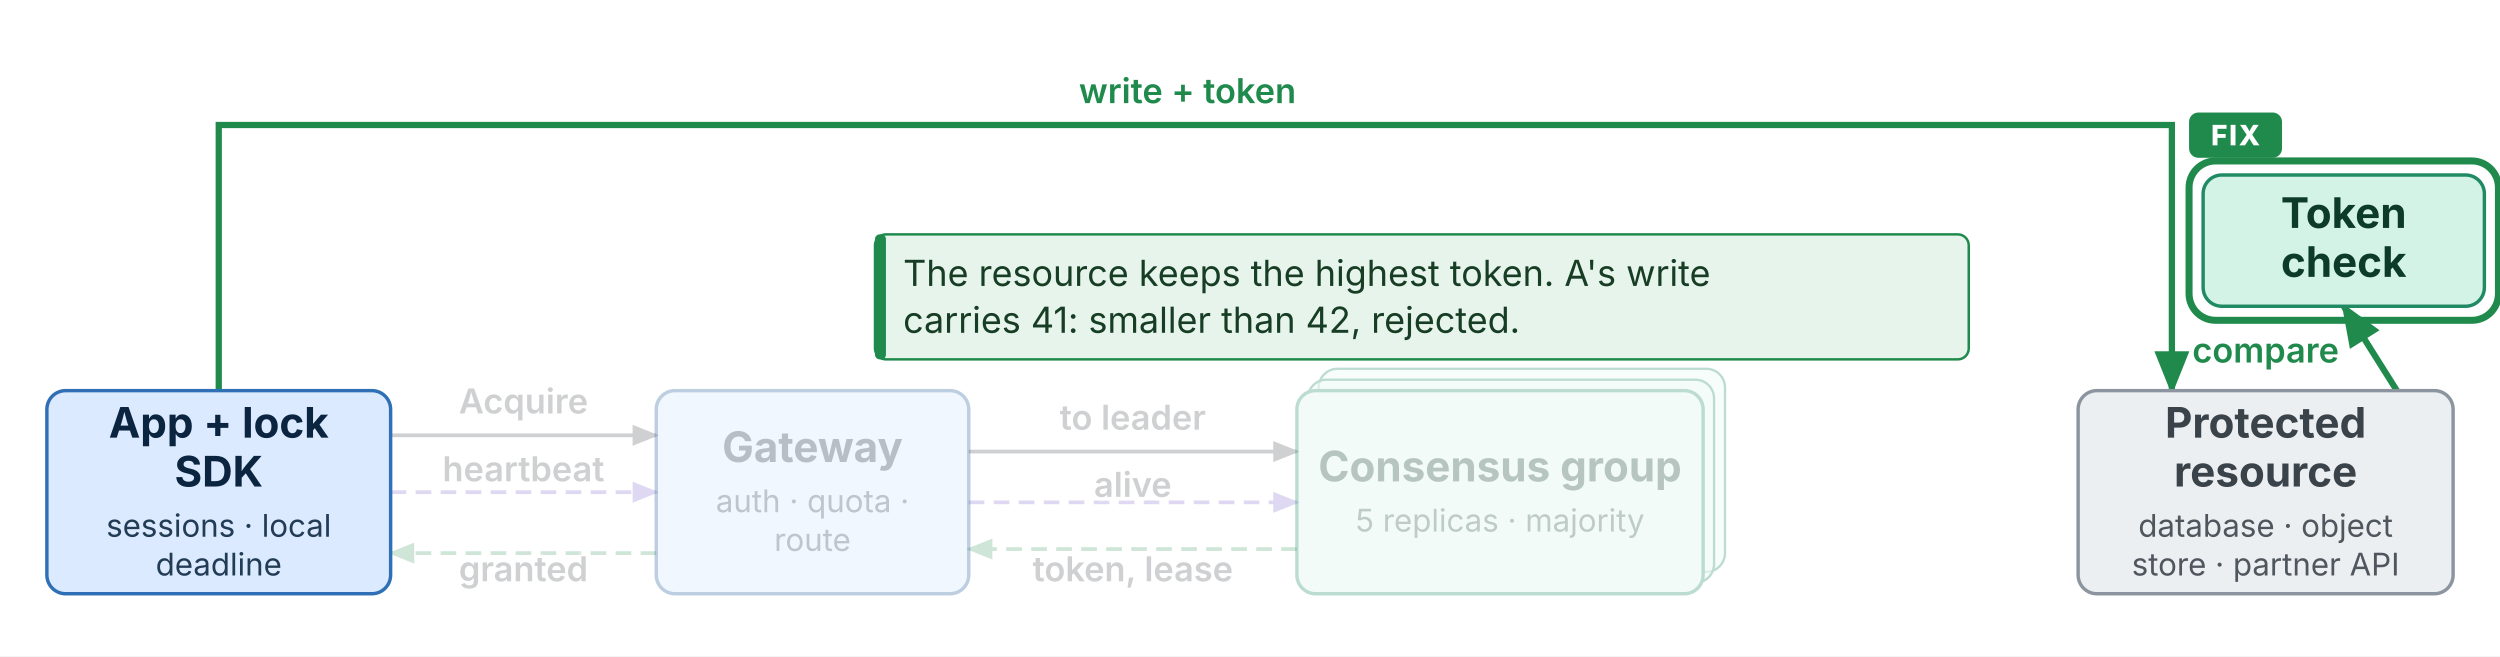
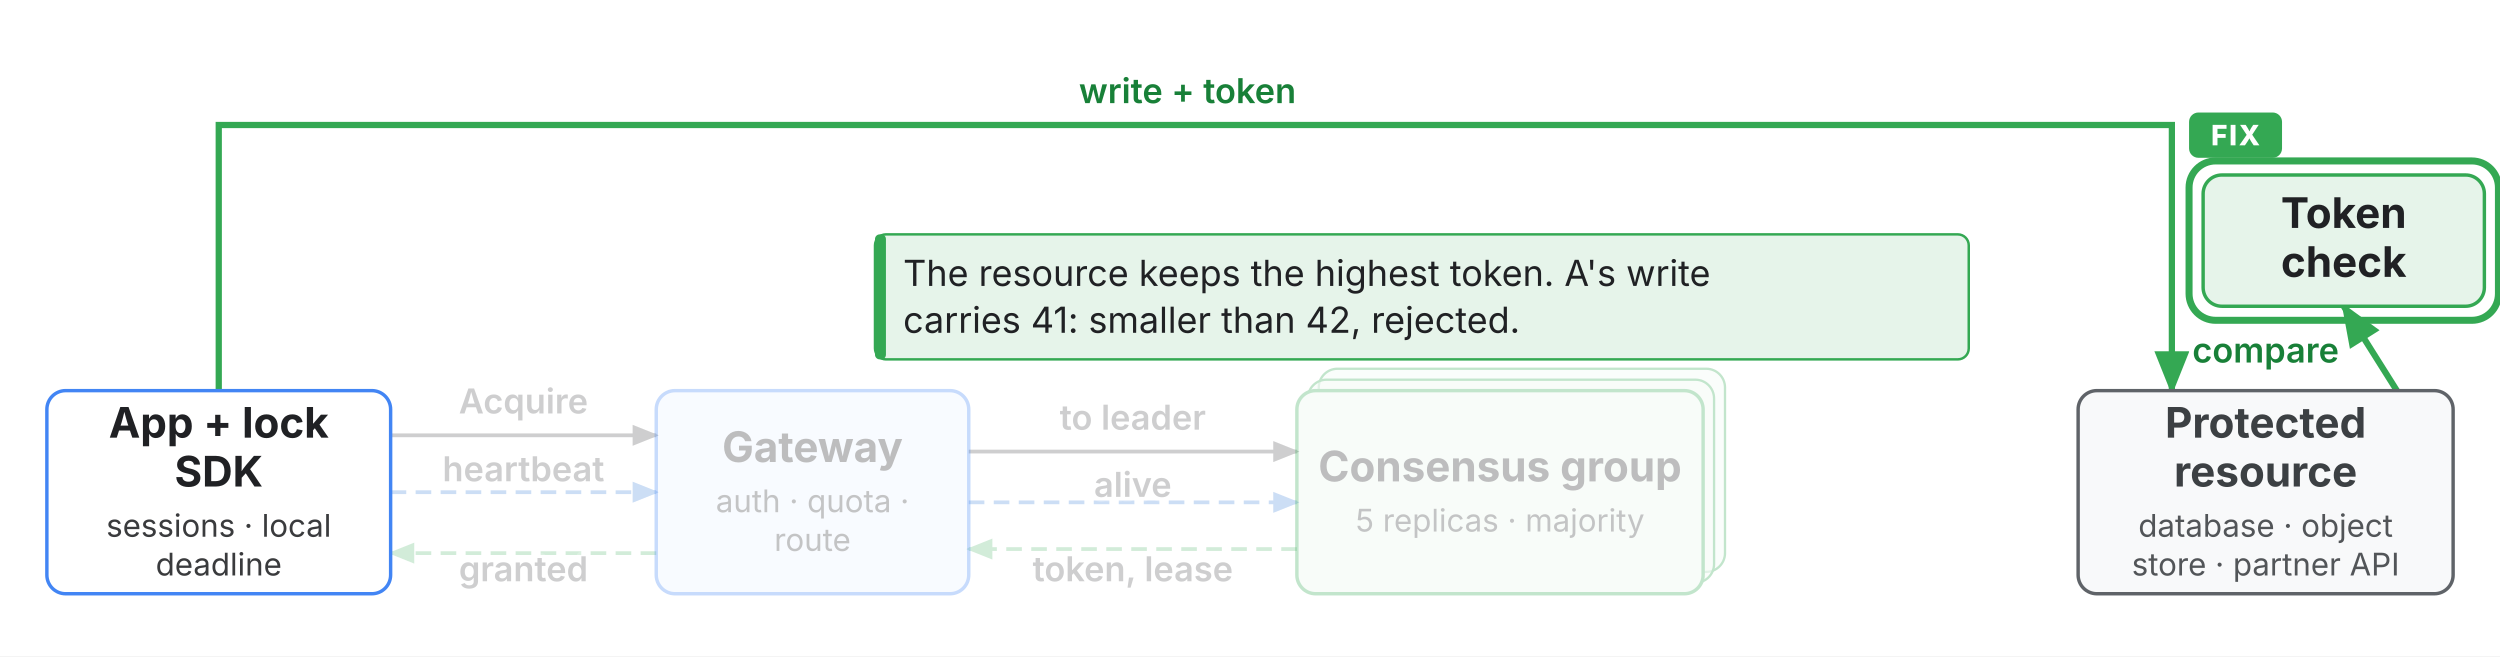
<svg xmlns="http://www.w3.org/2000/svg" class="base" viewBox="0 0 1600 420" width="1600" height="420">
  <defs>
-     <marker id="bs-1f8a4c" viewBox="0 0 10 10" refX="9" refY="5" markerWidth="7" markerHeight="7" orient="auto">
-       <path d="M0,1 L10,5 L0,9 z" fill="#1f8a4c" />
+     <marker id="bs-1967d2" viewBox="0 0 10 10" refX="9" refY="5" markerWidth="7" markerHeight="7" orient="auto">
+       <path d="M0,1 L10,5 L0,9 z" fill="#1967d2" />
    </marker>
-     <marker id="bs-s-1f8a4c" viewBox="0 0 10 10" refX="1" refY="5" markerWidth="7" markerHeight="7" orient="auto">
-       <path d="M10,1 L0,5 L10,9 z" fill="#1f8a4c" />
+     <marker id="bs-s-1967d2" viewBox="0 0 10 10" refX="1" refY="5" markerWidth="7" markerHeight="7" orient="auto">
+       <path d="M10,1 L0,5 L10,9 z" fill="#1967d2" />
    </marker>
-     <marker id="bs-24292f" viewBox="0 0 10 10" refX="9" refY="5" markerWidth="7" markerHeight="7" orient="auto">
-       <path d="M0,1 L10,5 L0,9 z" fill="#24292f" />
+     <marker id="bs-202124" viewBox="0 0 10 10" refX="9" refY="5" markerWidth="7" markerHeight="7" orient="auto">
+       <path d="M0,1 L10,5 L0,9 z" fill="#202124" />
    </marker>
-     <marker id="bs-s-24292f" viewBox="0 0 10 10" refX="1" refY="5" markerWidth="7" markerHeight="7" orient="auto">
-       <path d="M10,1 L0,5 L10,9 z" fill="#24292f" />
+     <marker id="bs-s-202124" viewBox="0 0 10 10" refX="1" refY="5" markerWidth="7" markerHeight="7" orient="auto">
+       <path d="M10,1 L0,5 L10,9 z" fill="#202124" />
    </marker>
-     <marker id="bs-6b4fc4" viewBox="0 0 10 10" refX="9" refY="5" markerWidth="7" markerHeight="7" orient="auto">
-       <path d="M0,1 L10,5 L0,9 z" fill="#6b4fc4" />
+     <marker id="bs-34a853" viewBox="0 0 10 10" refX="9" refY="5" markerWidth="7" markerHeight="7" orient="auto">
+       <path d="M0,1 L10,5 L0,9 z" fill="#34a853" />
    </marker>
-     <marker id="bs-s-6b4fc4" viewBox="0 0 10 10" refX="1" refY="5" markerWidth="7" markerHeight="7" orient="auto">
-       <path d="M10,1 L0,5 L10,9 z" fill="#6b4fc4" />
+     <marker id="bs-s-34a853" viewBox="0 0 10 10" refX="1" refY="5" markerWidth="7" markerHeight="7" orient="auto">
+       <path d="M10,1 L0,5 L10,9 z" fill="#34a853" />
    </marker>
  </defs>
  <rect width="1600" height="420" fill="#ffffff" />
-   <path d="M250.0,278.6 L420.0,278.6" fill="none" stroke="#24292f" stroke-width="2.4" marker-end="url(#bs-24292f)" opacity="0.22" />
-   <path d="M250.0,315.0 L420.0,315.0" fill="none" stroke="#6b4fc4" stroke-width="2.4" stroke-dasharray="10 6" marker-end="url(#bs-6b4fc4)" opacity="0.22" />
-   <path d="M420.0,354.0 L250.0,354.0" fill="none" stroke="#1f8a4c" stroke-width="2.4" stroke-dasharray="10 6" marker-end="url(#bs-1f8a4c)" opacity="0.22" />
-   <path d="M620.0,289.0 L830.0,289.0" fill="none" stroke="#24292f" stroke-width="2.4" marker-end="url(#bs-24292f)" opacity="0.22" />
-   <path d="M830.0,351.4 L620.0,351.4" fill="none" stroke="#1f8a4c" stroke-width="2.4" stroke-dasharray="10 6" marker-end="url(#bs-1f8a4c)" opacity="0.22" />
-   <path d="M620.0,321.5 L830.0,321.5" fill="none" stroke="#6b4fc4" stroke-width="2.4" stroke-dasharray="10 6" marker-end="url(#bs-6b4fc4)" opacity="0.22" />
-   <path d="M140.0,250.0 L140.0,80.0 L1390.0,80.0 L1390.0,250.0" fill="none" stroke="#1f8a4c" stroke-width="4" marker-end="url(#bs-1f8a4c)" />
-   <path d="M1534.0,250.0 L1500.0,196.0" fill="none" stroke="#1f8a4c" stroke-width="4" marker-end="url(#bs-1f8a4c)" />
-   <rect x="30" y="250" width="220" height="130" rx="12" fill="#dbeafe" stroke="#2f6fb5" stroke-width="2.2" />
-   <text x="140.0" y="280.1" text-anchor="middle" font-family="Inter, Helvetica, Arial, sans-serif" font-size="27" font-weight="700" fill="#0b2540">App + lock</text>
-   <text x="140.0" y="311.4" text-anchor="middle" font-family="Inter, Helvetica, Arial, sans-serif" font-size="27" font-weight="700" fill="#0b2540">SDK</text>
-   <text x="140.0" y="343.5" text-anchor="middle" font-family="Inter, Helvetica, Arial, sans-serif" font-size="20.0" fill="#0b2540" fill-opacity="0.88">sessions · local</text>
-   <text x="140.0" y="368.3" text-anchor="middle" font-family="Inter, Helvetica, Arial, sans-serif" font-size="20.0" fill="#0b2540" fill-opacity="0.88">deadline</text>
-   <g opacity="0.3">
-     <rect x="420" y="250" width="200" height="130" rx="12" fill="#cfe3fb" stroke="#215a9a" stroke-width="2.2" />
-     <text x="520.0" y="295.7" text-anchor="middle" font-family="Inter, Helvetica, Arial, sans-serif" font-size="27" font-weight="700" fill="#0b2540">Gateway</text>
-     <text x="520.0" y="327.8" text-anchor="middle" font-family="Inter, Helvetica, Arial, sans-serif" font-size="20.0" fill="#0b2540" fill-opacity="0.88">auth · quota ·</text>
-     <text x="520.0" y="352.6" text-anchor="middle" font-family="Inter, Helvetica, Arial, sans-serif" font-size="20.0" fill="#0b2540" fill-opacity="0.88">route</text>
+   <path data-k="e:c-gw" d="M250.0,278.6 L420.0,278.6" fill="none" stroke="#202124" stroke-width="2.4" marker-end="url(#bs-202124)" opacity="0.22" />
+   <path data-k="e:hb" d="M250.0,315.0 L420.0,315.0" fill="none" stroke="#1967d2" stroke-width="2.4" stroke-dasharray="10 6" marker-end="url(#bs-1967d2)" opacity="0.22" />
+   <path data-k="e:gw-c" d="M420.0,354.0 L250.0,354.0" fill="none" stroke="#34a853" stroke-width="2.4" stroke-dasharray="10 6" marker-end="url(#bs-34a853)" opacity="0.22" />
+   <path data-k="e:gw-g" d="M620.0,289.0 L830.0,289.0" fill="none" stroke="#202124" stroke-width="2.4" marker-end="url(#bs-202124)" opacity="0.22" />
+   <path data-k="e:g-gw" d="M830.0,351.4 L620.0,351.4" fill="none" stroke="#34a853" stroke-width="2.4" stroke-dasharray="10 6" marker-end="url(#bs-34a853)" opacity="0.22" />
+   <path data-k="e:hb2" d="M620.0,321.5 L830.0,321.5" fill="none" stroke="#1967d2" stroke-width="2.4" stroke-dasharray="10 6" marker-end="url(#bs-1967d2)" opacity="0.22" />
+   <path data-k="e:w" d="M140.0,250.0 L140.0,80.0 L1390.0,80.0 L1390.0,250.0" fill="none" stroke="#34a853" stroke-width="4" marker-end="url(#bs-34a853)" />
+   <path data-k="e:f" d="M1534.0,250.0 L1500.0,196.0" fill="none" stroke="#34a853" stroke-width="4" marker-end="url(#bs-34a853)" />
+   <g data-k="n:client">
+     <rect x="30" y="250" width="220" height="130" rx="12" fill="#ffffff" stroke="#4285f4" stroke-width="2.2" />
+     <text x="140.0" y="280.1" text-anchor="middle" font-family="Inter, Roboto, sans-serif" font-size="27" font-weight="700" fill="#202124">App + lock</text>
+     <text x="140.0" y="311.4" text-anchor="middle" font-family="Inter, Roboto, sans-serif" font-size="27" font-weight="700" fill="#202124">SDK</text>
+     <text x="140.0" y="343.5" text-anchor="middle" font-family="Inter, Roboto, sans-serif" font-size="20.0" fill="#202124" fill-opacity="0.88">sessions · local</text>
+     <text x="140.0" y="368.3" text-anchor="middle" font-family="Inter, Roboto, sans-serif" font-size="20.0" fill="#202124" fill-opacity="0.88">deadline</text>
  </g>
-   <g opacity="0.3">
-     <rect x="844" y="236" width="260" height="130" rx="12" fill="#d3f3e6" fill-opacity="0.6" stroke="#1f8a63" stroke-width="1.5" />
-     <rect x="837" y="243" width="260" height="130" rx="12" fill="#d3f3e6" fill-opacity="0.6" stroke="#1f8a63" stroke-width="1.5" />
-     <rect x="830" y="250" width="260" height="130" rx="12" fill="#d3f3e6" stroke="#1f8a63" stroke-width="2.2" />
-     <text x="960.0" y="308.1" text-anchor="middle" font-family="Inter, Helvetica, Arial, sans-serif" font-size="27" font-weight="700" fill="#0d3b2a">Consensus group</text>
-     <text x="960.0" y="340.2" text-anchor="middle" font-family="Inter, Helvetica, Arial, sans-serif" font-size="20.0" fill="#0d3b2a" fill-opacity="0.88">5 replicas · majority</text>
+   <g data-k="n:gw">
+     <g opacity="0.3">
+       <rect x="420" y="250" width="200" height="130" rx="12" fill="#e8f0fe" stroke="#4285f4" stroke-width="2.2" />
+       <text x="520.0" y="295.7" text-anchor="middle" font-family="Inter, Roboto, sans-serif" font-size="27" font-weight="700" fill="#202124">Gateway</text>
+       <text x="520.0" y="327.8" text-anchor="middle" font-family="Inter, Roboto, sans-serif" font-size="20.0" fill="#202124" fill-opacity="0.88">auth · quota ·</text>
+       <text x="520.0" y="352.6" text-anchor="middle" font-family="Inter, Roboto, sans-serif" font-size="20.0" fill="#202124" fill-opacity="0.88">route</text>
+     </g>
  </g>
-   <rect x="1330" y="250" width="240" height="130" rx="12" fill="#eceff2" stroke="#8c959f" stroke-width="2.2" />
-   <text x="1450.0" y="280.1" text-anchor="middle" font-family="Inter, Helvetica, Arial, sans-serif" font-size="27" font-weight="700" fill="#3a424a">Protected</text>
-   <text x="1450.0" y="311.4" text-anchor="middle" font-family="Inter, Helvetica, Arial, sans-serif" font-size="27" font-weight="700" fill="#3a424a">resource</text>
-   <text x="1450.0" y="343.5" text-anchor="middle" font-family="Inter, Helvetica, Arial, sans-serif" font-size="20.0" fill="#3a424a" fill-opacity="0.88">database · object</text>
-   <text x="1450.0" y="368.3" text-anchor="middle" font-family="Inter, Helvetica, Arial, sans-serif" font-size="20.0" fill="#3a424a" fill-opacity="0.88">store · partner API</text>
-   <rect x="1410" y="112" width="180" height="84" rx="12" fill="#d3f3e6" stroke="#1f8a63" stroke-width="2.2" />
-   <text x="1500.0" y="145.9" text-anchor="middle" font-family="Inter, Helvetica, Arial, sans-serif" font-size="27" font-weight="700" fill="#0d3b2a">Token</text>
-   <text x="1500.0" y="177.2" text-anchor="middle" font-family="Inter, Helvetica, Arial, sans-serif" font-size="27" font-weight="700" fill="#0d3b2a">check</text>
-   <text x="335.0" y="264.6" text-anchor="middle" font-family="Inter, Helvetica, Arial, sans-serif" font-size="22" font-weight="600" fill="#24292f" paint-order="stroke" stroke="#ffffff" stroke-width="6" stroke-linejoin="round" opacity="0.22">Acquire</text>
-   <text x="335.0" y="308.0" text-anchor="middle" font-family="Inter, Helvetica, Arial, sans-serif" font-size="22" font-weight="600" fill="#24292f" paint-order="stroke" stroke="#ffffff" stroke-width="6" stroke-linejoin="round" opacity="0.22">heartbeat</text>
-   <text x="335.0" y="372.0" text-anchor="middle" font-family="Inter, Helvetica, Arial, sans-serif" font-size="22" font-weight="600" fill="#24292f" paint-order="stroke" stroke="#ffffff" stroke-width="6" stroke-linejoin="round" opacity="0.22">granted</text>
-   <text x="725.0" y="275.0" text-anchor="middle" font-family="Inter, Helvetica, Arial, sans-serif" font-size="22" font-weight="600" fill="#24292f" paint-order="stroke" stroke="#ffffff" stroke-width="6" stroke-linejoin="round" opacity="0.22">to leader</text>
-   <text x="725.0" y="372.0" text-anchor="middle" font-family="Inter, Helvetica, Arial, sans-serif" font-size="22" font-weight="600" fill="#24292f" paint-order="stroke" stroke="#ffffff" stroke-width="6" stroke-linejoin="round" opacity="0.22">token, lease</text>
-   <text x="725.0" y="318.0" text-anchor="middle" font-family="Inter, Helvetica, Arial, sans-serif" font-size="22" font-weight="600" fill="#24292f" paint-order="stroke" stroke="#ffffff" stroke-width="6" stroke-linejoin="round" opacity="0.22">alive</text>
-   <text x="760.0" y="66.0" text-anchor="middle" font-family="Inter, Helvetica, Arial, sans-serif" font-size="22" font-weight="600" fill="#1f8a4c" paint-order="stroke" stroke="#ffffff" stroke-width="6" stroke-linejoin="round">write + token</text>
-   <text x="1450.0" y="232.0" text-anchor="middle" font-family="Inter, Helvetica, Arial, sans-serif" font-size="22" font-weight="600" fill="#1f8a4c" paint-order="stroke" stroke="#ffffff" stroke-width="6" stroke-linejoin="round">compare</text>
-   <rect x="1401" y="103" width="198" height="102" rx="17" fill="none" stroke="#1f8a4c" stroke-width="4.5" />
-   <rect x="1401" y="72" width="59.5" height="29" rx="6" fill="#1f8a4c" />
-   <text x="1430.75" y="93" text-anchor="middle" font-family="Inter, Helvetica, Arial, sans-serif" font-size="18" font-weight="800" letter-spacing="1" fill="#ffffff">FIX</text>
-   <rect x="560" y="150" width="700" height="80" rx="7" fill="#e7f4ec" stroke="#1f8a4c" stroke-width="1.6" />
-   <rect x="560" y="150" width="7" height="80" rx="3" fill="#1f8a4c" />
-   <text x="578" y="183" font-family="Inter, Helvetica, Arial, sans-serif" font-size="23" fill="#173d24">The resource keeps the highest token. A's write</text>
-   <text x="578" y="213" font-family="Inter, Helvetica, Arial, sans-serif" font-size="23" fill="#173d24">carries 41: smaller than 42, rejected.</text>
+   <g data-k="n:grp">
+     <g opacity="0.3">
+       <rect x="844" y="236" width="260" height="130" rx="12" fill="#e6f4ea" fill-opacity="0.6" stroke="#34a853" stroke-width="1.5" />
+       <rect x="837" y="243" width="260" height="130" rx="12" fill="#e6f4ea" fill-opacity="0.6" stroke="#34a853" stroke-width="1.5" />
+       <rect x="830" y="250" width="260" height="130" rx="12" fill="#e6f4ea" stroke="#34a853" stroke-width="2.2" />
+       <text x="960.0" y="308.1" text-anchor="middle" font-family="Inter, Roboto, sans-serif" font-size="27" font-weight="700" fill="#202124">Consensus group</text>
+       <text x="960.0" y="340.2" text-anchor="middle" font-family="Inter, Roboto, sans-serif" font-size="20.0" fill="#202124" fill-opacity="0.88">5 replicas · majority</text>
+     </g>
+   </g>
+   <g data-k="n:res">
+     <rect x="1330" y="250" width="240" height="130" rx="12" fill="#f8f9fa" stroke="#5f6368" stroke-width="2.2" />
+     <text x="1450.0" y="280.1" text-anchor="middle" font-family="Inter, Roboto, sans-serif" font-size="27" font-weight="700" fill="#3c4043">Protected</text>
+     <text x="1450.0" y="311.4" text-anchor="middle" font-family="Inter, Roboto, sans-serif" font-size="27" font-weight="700" fill="#3c4043">resource</text>
+     <text x="1450.0" y="343.5" text-anchor="middle" font-family="Inter, Roboto, sans-serif" font-size="20.0" fill="#3c4043" fill-opacity="0.88">database · object</text>
+     <text x="1450.0" y="368.3" text-anchor="middle" font-family="Inter, Roboto, sans-serif" font-size="20.0" fill="#3c4043" fill-opacity="0.88">store · partner API</text>
+   </g>
+   <g data-k="n:fence">
+     <rect x="1410" y="112" width="180" height="84" rx="12" fill="#e6f4ea" stroke="#34a853" stroke-width="2.2" />
+     <text x="1500.0" y="145.9" text-anchor="middle" font-family="Inter, Roboto, sans-serif" font-size="27" font-weight="700" fill="#202124">Token</text>
+     <text x="1500.0" y="177.2" text-anchor="middle" font-family="Inter, Roboto, sans-serif" font-size="27" font-weight="700" fill="#202124">check</text>
+   </g>
+   <text data-k="e:c-gw" x="335.0" y="264.6" text-anchor="middle" font-family="Inter, Roboto, sans-serif" font-size="22" font-weight="600" fill="#202124" paint-order="stroke" stroke="#ffffff" stroke-width="6" stroke-linejoin="round" opacity="0.22">Acquire</text>
+   <text data-k="e:hb" x="335.0" y="308.0" text-anchor="middle" font-family="Inter, Roboto, sans-serif" font-size="22" font-weight="600" fill="#202124" paint-order="stroke" stroke="#ffffff" stroke-width="6" stroke-linejoin="round" opacity="0.22">heartbeat</text>
+   <text data-k="e:gw-c" x="335.0" y="372.0" text-anchor="middle" font-family="Inter, Roboto, sans-serif" font-size="22" font-weight="600" fill="#202124" paint-order="stroke" stroke="#ffffff" stroke-width="6" stroke-linejoin="round" opacity="0.22">granted</text>
+   <text data-k="e:gw-g" x="725.0" y="275.0" text-anchor="middle" font-family="Inter, Roboto, sans-serif" font-size="22" font-weight="600" fill="#202124" paint-order="stroke" stroke="#ffffff" stroke-width="6" stroke-linejoin="round" opacity="0.22">to leader</text>
+   <text data-k="e:g-gw" x="725.0" y="372.0" text-anchor="middle" font-family="Inter, Roboto, sans-serif" font-size="22" font-weight="600" fill="#202124" paint-order="stroke" stroke="#ffffff" stroke-width="6" stroke-linejoin="round" opacity="0.22">token, lease</text>
+   <text data-k="e:hb2" x="725.0" y="318.0" text-anchor="middle" font-family="Inter, Roboto, sans-serif" font-size="22" font-weight="600" fill="#202124" paint-order="stroke" stroke="#ffffff" stroke-width="6" stroke-linejoin="round" opacity="0.22">alive</text>
+   <text data-k="e:w" x="760.0" y="66.0" text-anchor="middle" font-family="Inter, Roboto, sans-serif" font-size="22" font-weight="600" fill="#188038" paint-order="stroke" stroke="#ffffff" stroke-width="6" stroke-linejoin="round">write + token</text>
+   <text data-k="e:f" x="1450.0" y="232.0" text-anchor="middle" font-family="Inter, Roboto, sans-serif" font-size="22" font-weight="600" fill="#188038" paint-order="stroke" stroke="#ffffff" stroke-width="6" stroke-linejoin="round">compare</text>
+   <g data-k="m:fence">
+     <rect x="1401" y="103" width="198" height="102" rx="17" fill="none" stroke="#34a853" stroke-width="4.5" />
+     <rect x="1401" y="72" width="59.5" height="29" rx="6" fill="#34a853" />
+     <text x="1430.75" y="93" text-anchor="middle" font-family="Inter, Roboto, sans-serif" font-size="18" font-weight="800" letter-spacing="1" fill="#ffffff">FIX</text>
+   </g>
+   <g data-k="note:0">
+     <rect x="560" y="150" width="700" height="80" rx="7" fill="#e6f4ea" stroke="#34a853" stroke-width="1.6" />
+     <rect x="560" y="150" width="7" height="80" rx="3" fill="#34a853" />
+     <text x="578" y="183" font-family="Inter, Roboto, sans-serif" font-size="23" fill="#202124">The resource keeps the highest token. A's write</text>
+     <text x="578" y="213" font-family="Inter, Roboto, sans-serif" font-size="23" fill="#202124">carries 41: smaller than 42, rejected.</text>
+   </g>
</svg>
